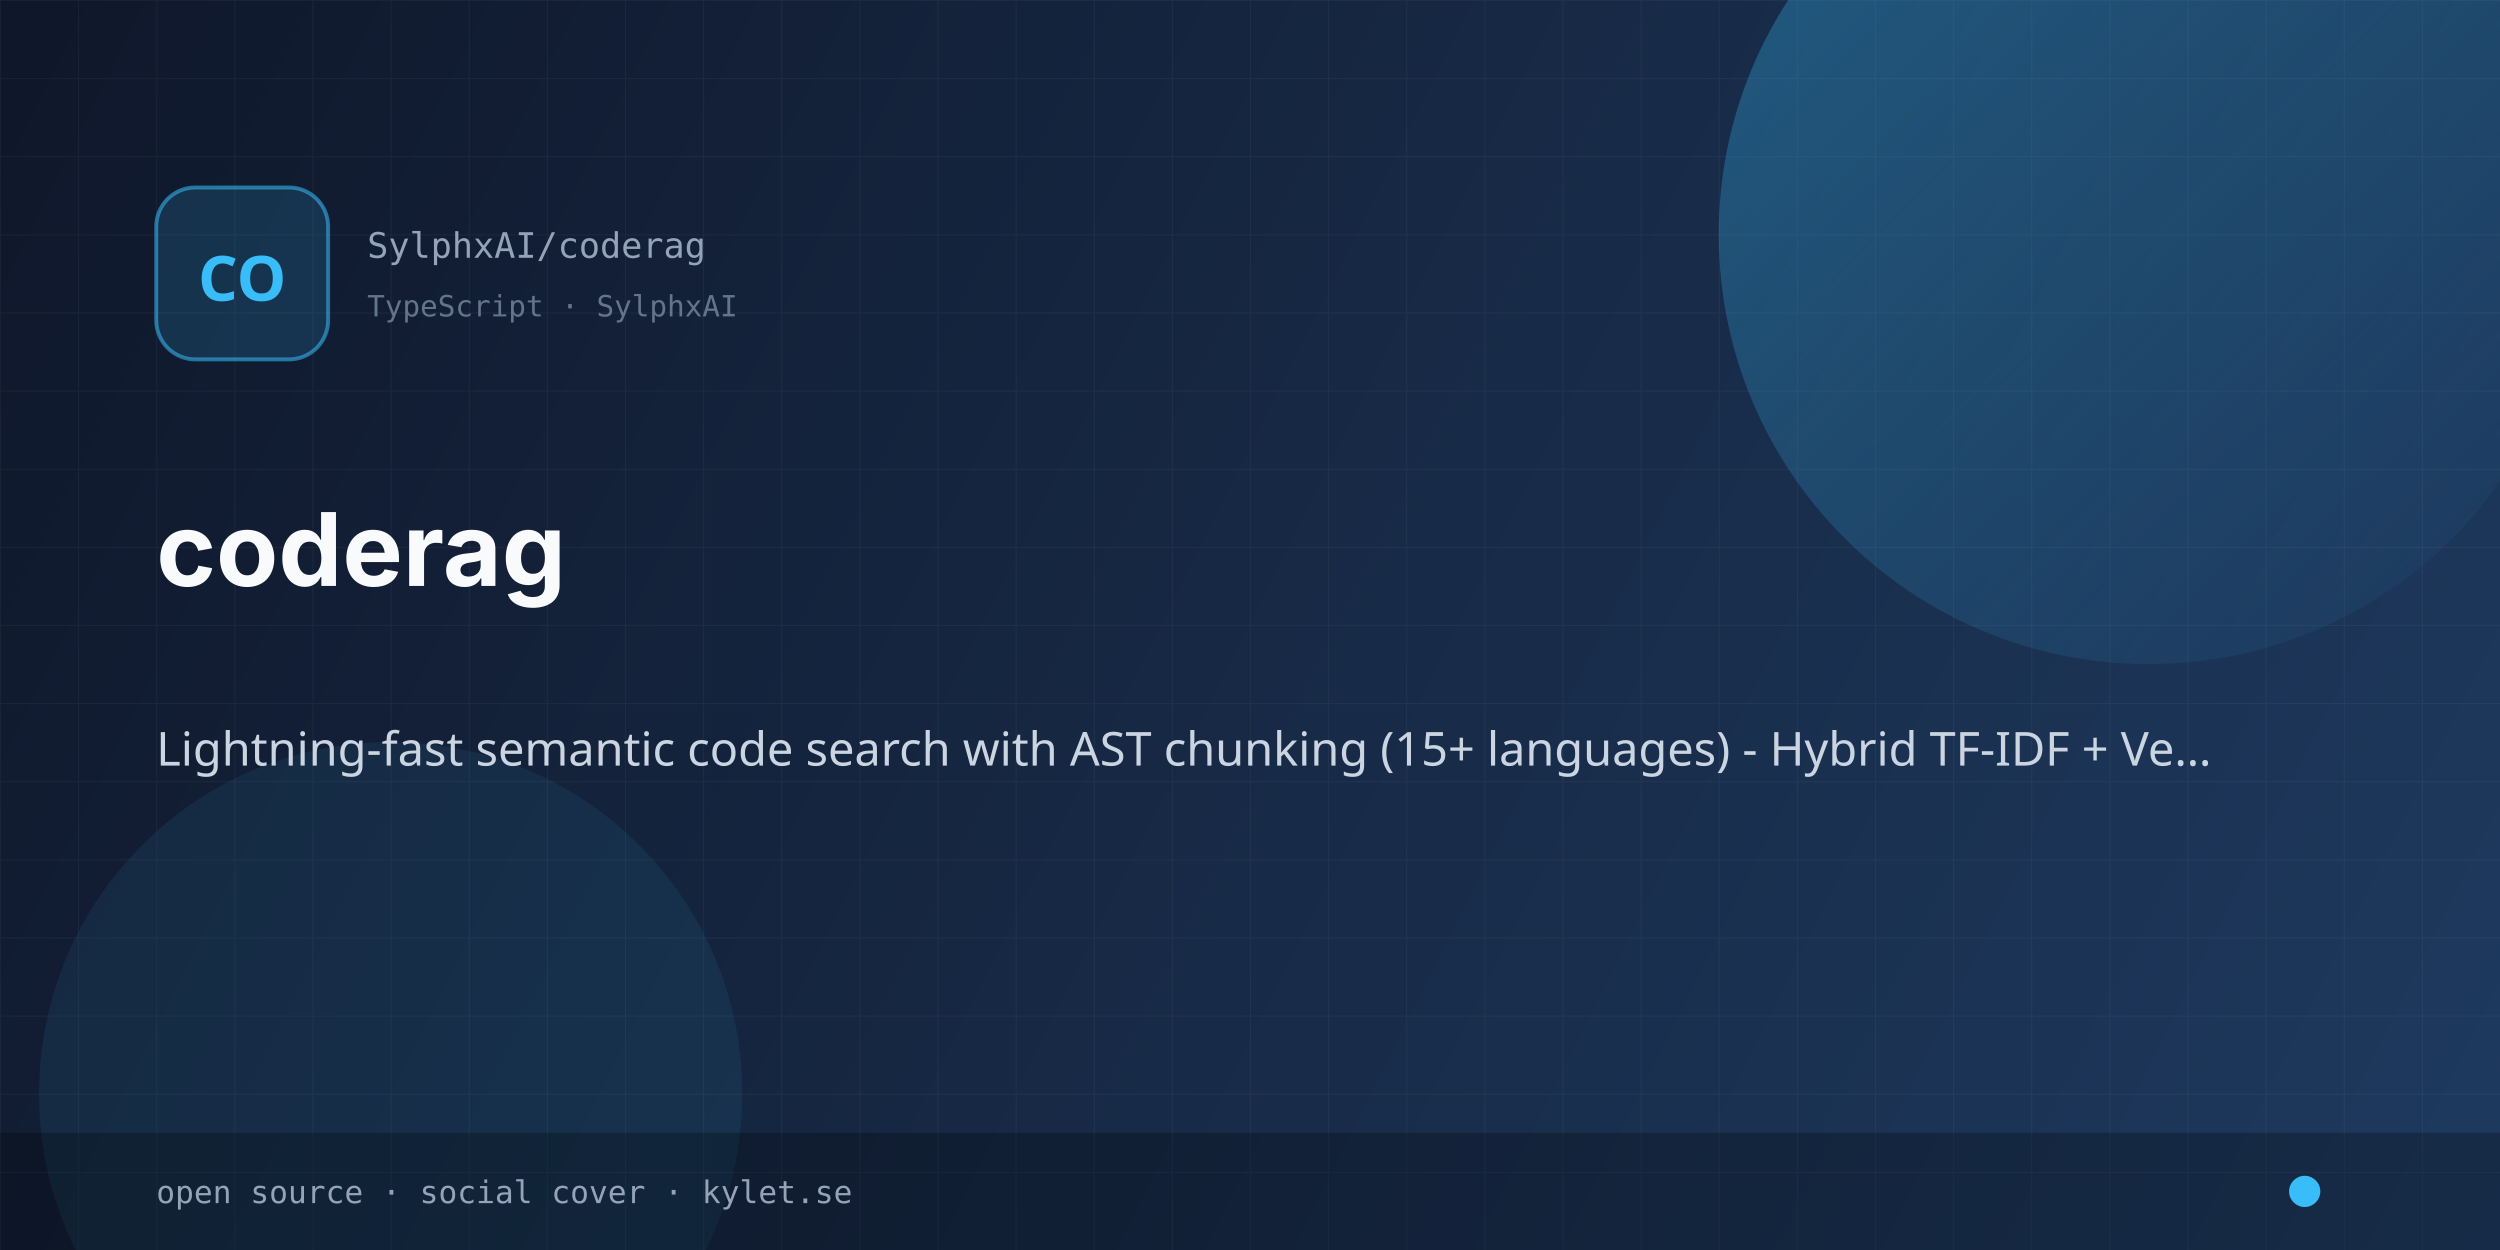
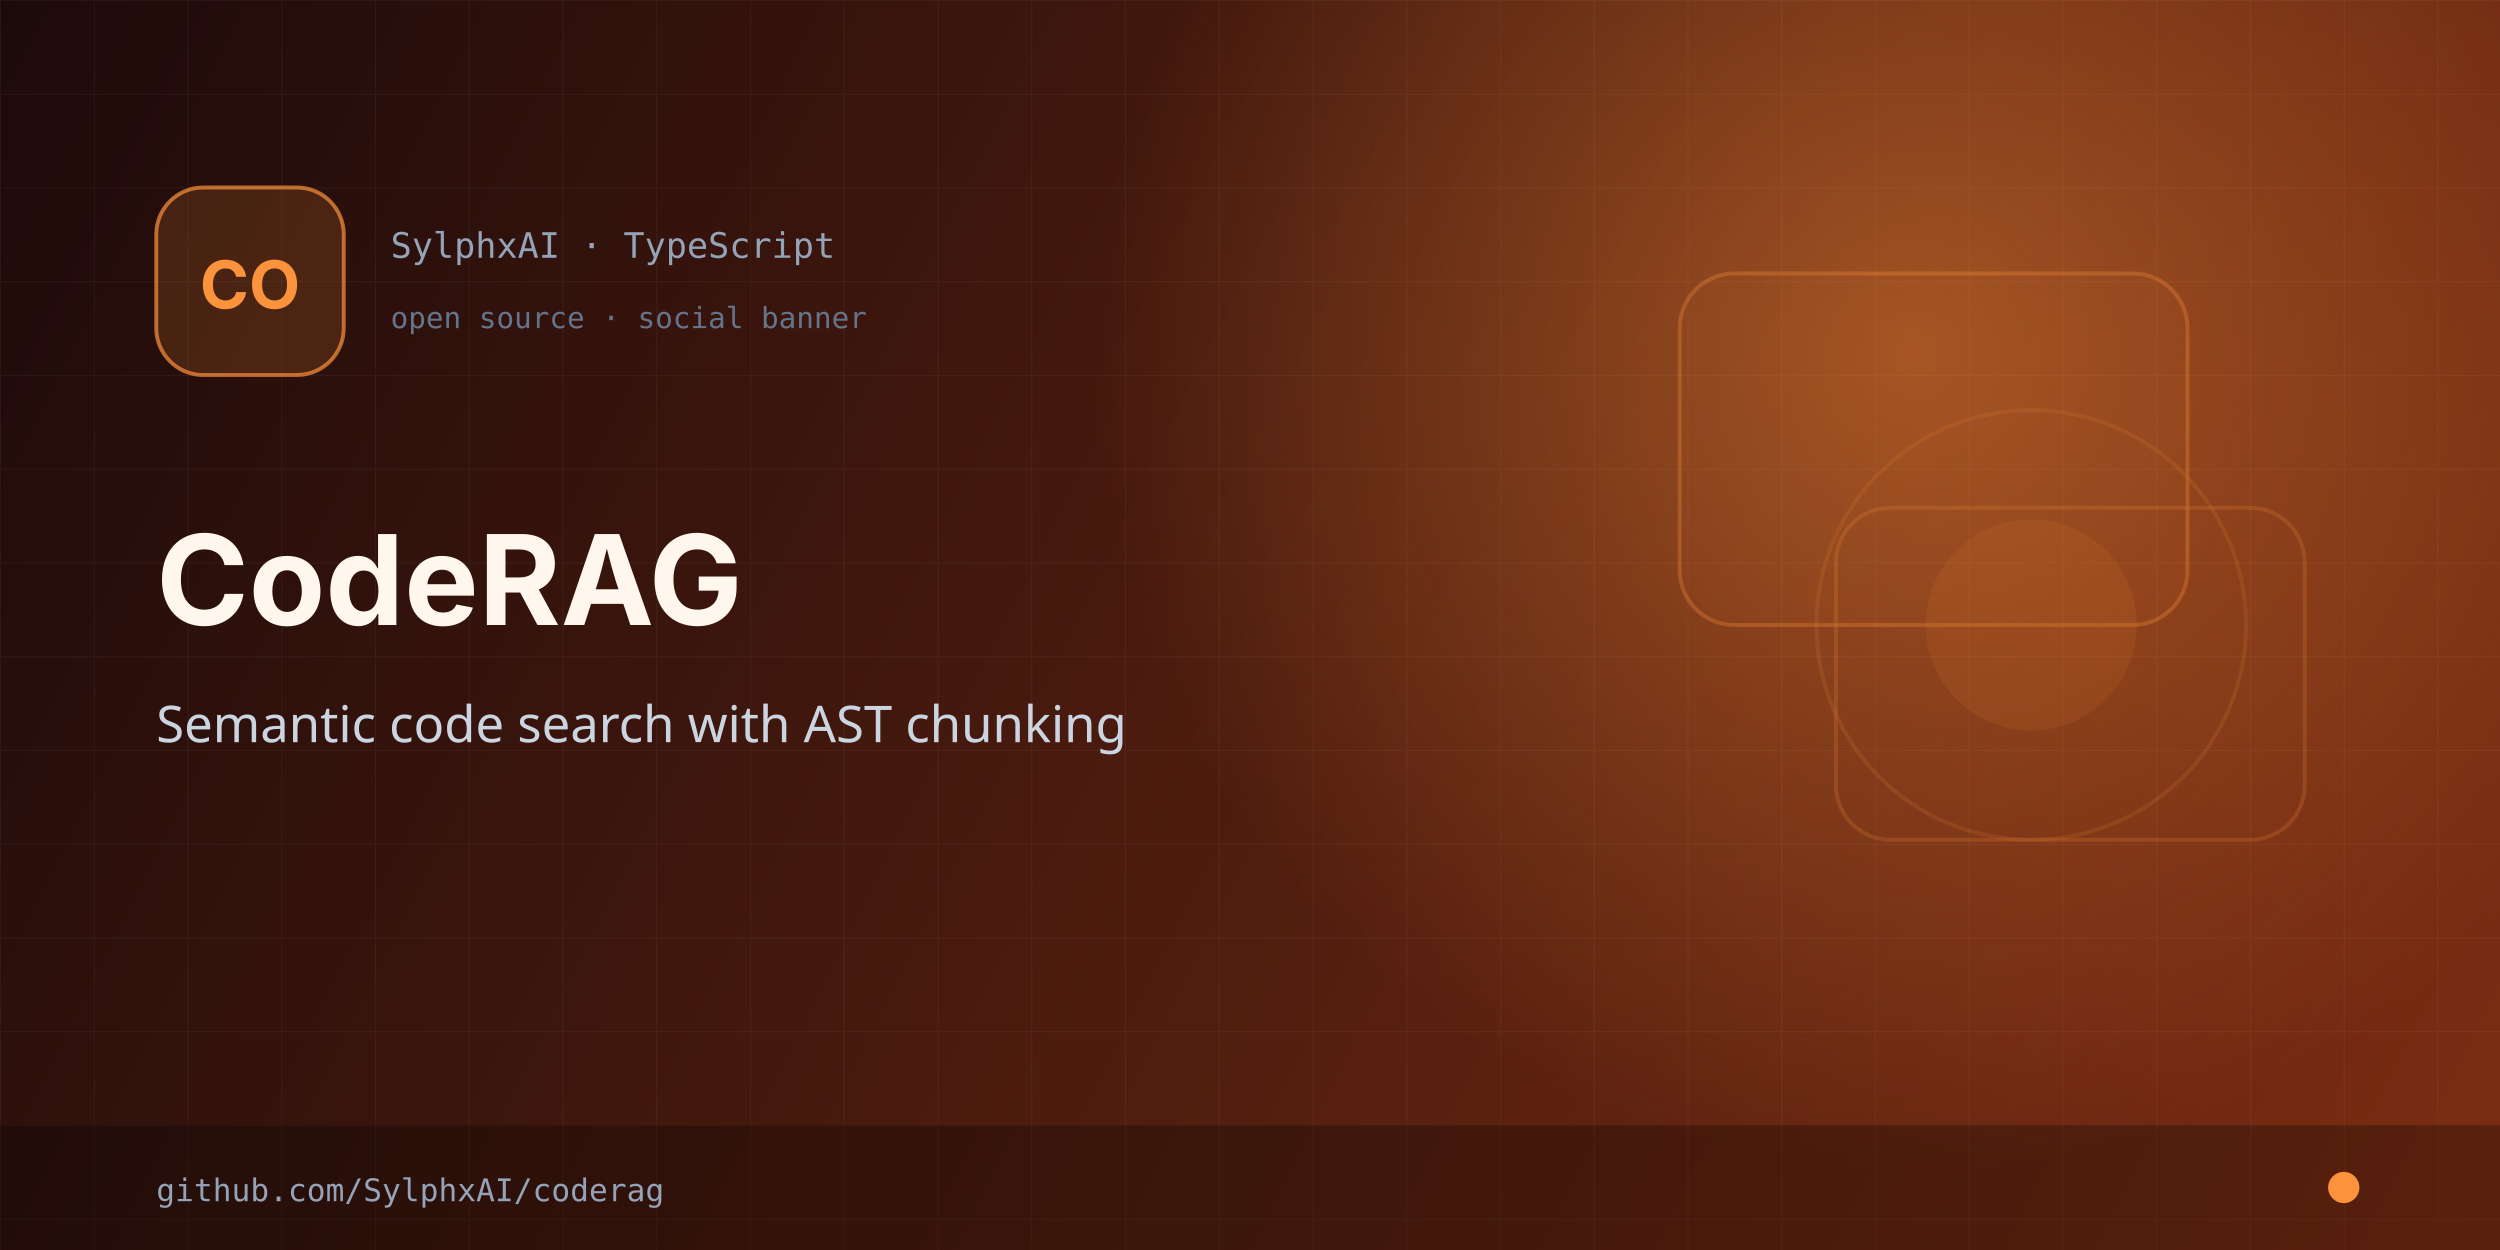
- <svg xmlns="http://www.w3.org/2000/svg" width="1280" height="640" viewBox="0 0 1280 640">
+ <svg xmlns="http://www.w3.org/2000/svg" width="1280" height="640" viewBox="0 0 1280 640" fill="none">
  <defs>
    <linearGradient id="bg" x1="0" y1="0" x2="1280" y2="640" gradientUnits="userSpaceOnUse">
-       <stop offset="0%" stop-color="#0f172a" />
-       <stop offset="100%" stop-color="#1e3a5f" />
+       <stop offset="0%" stop-color="#1C0A0A" />
+       <stop offset="100%" stop-color="#7C2D12" />
    </linearGradient>
-     <linearGradient id="shine" x1="0" y1="0" x2="1" y2="1">
-       <stop offset="0%" stop-color="#38bdf8" stop-opacity="0.35" />
-       <stop offset="100%" stop-color="#38bdf8" stop-opacity="0" />
-     </linearGradient>
-     <pattern id="grid" width="40" height="40" patternUnits="userSpaceOnUse">
-       <path d="M 40 0 L 0 0 0 40" fill="none" stroke="white" stroke-opacity="0.04" stroke-width="1" />
+     <radialGradient id="glow" cx="0" cy="0" r="1" gradientUnits="userSpaceOnUse" gradientTransform="translate(980 180) rotate(90) scale(420 420)">
+       <stop offset="0%" stop-color="#FB923C" stop-opacity="0.45" />
+       <stop offset="100%" stop-color="#FB923C" stop-opacity="0" />
+     </radialGradient>
+     <pattern id="grid" width="48" height="48" patternUnits="userSpaceOnUse">
+       <path d="M 48 0 L 0 0 0 48" fill="none" stroke="#ffffff" stroke-opacity="0.045" stroke-width="1" />
    </pattern>
  </defs>
  <rect width="1280" height="640" fill="url(#bg)" />
  <rect width="1280" height="640" fill="url(#grid)" />
-   <circle cx="1100" cy="120" r="220" fill="url(#shine)" />
-   <circle cx="200" cy="560" r="180" fill="#38bdf8" fill-opacity="0.08" />
-   <rect x="80" y="96" width="88" height="88" rx="20" fill="#38bdf8" fill-opacity="0.15" stroke="#38bdf8" stroke-opacity="0.55" stroke-width="2" />
-   <text x="124" y="154" text-anchor="middle" fill="#38bdf8" font-family="ui-sans-serif, system-ui, sans-serif" font-size="32" font-weight="700">CO</text>
-   <text x="188" y="132" fill="#94a3b8" font-family="ui-monospace, SFMono-Regular, Menlo, monospace" font-size="18">SylphxAI/coderag</text>
-   <text x="188" y="162" fill="#64748b" font-family="ui-monospace, SFMono-Regular, Menlo, monospace" font-size="15">TypeScript  ·  SylphxAI</text>
-   <text x="80" y="300" fill="#f8fafc" font-family="ui-sans-serif, system-ui, -apple-system, Segoe UI, sans-serif" font-size="52" font-weight="700">coderag</text>
-   <text x="80" y="392" fill="#cbd5e1" font-family="ui-sans-serif, system-ui, sans-serif" font-size="24">Lightning-fast semantic code search with AST chunking (15+ languages) - Hybrid TF-IDF + Ve…</text>
-   <rect x="0" y="580" width="1280" height="60" fill="black" fill-opacity="0.25" />
-   <text x="80" y="616" fill="#94a3b8" font-family="ui-monospace, SFMono-Regular, Menlo, monospace" font-size="16">open source · social cover · kylet.se</text>
-   <circle cx="1180" cy="610" r="8" fill="#38bdf8" />
+   <rect width="1280" height="640" fill="url(#glow)" />
+   <g opacity="0.55">
+     <rect x="860" y="140" width="260" height="180" rx="28" stroke="#FB923C" stroke-opacity="0.55" stroke-width="2" fill="#FB923C" fill-opacity="0.06" />
+     <rect x="940" y="260" width="240" height="170" rx="28" stroke="#FB923C" stroke-opacity="0.35" stroke-width="2" fill="none" />
+     <circle cx="1040" cy="320" r="110" stroke="#FB923C" stroke-opacity="0.25" stroke-width="2" fill="none" />
+     <circle cx="1040" cy="320" r="54" fill="#FB923C" fill-opacity="0.18" />
+   </g>
+   <rect x="80" y="96" width="96" height="96" rx="24" fill="#FB923C" fill-opacity="0.16" stroke="#FB923C" stroke-opacity="0.7" stroke-width="2" />
+   <text x="128" y="158" text-anchor="middle" fill="#FB923C" font-family="ui-sans-serif, system-ui, -apple-system, Segoe UI, sans-serif" font-size="34" font-weight="700">CO</text>
+   <text x="200" y="132" fill="#94A3B8" font-family="ui-monospace, SFMono-Regular, Menlo, monospace" font-size="18">SylphxAI  ·  TypeScript</text>
+   <text x="200" y="168" fill="#64748B" font-family="ui-monospace, SFMono-Regular, Menlo, monospace" font-size="15">open source · social banner</text>
+   <text x="80" y="320" fill="#FFF7ED" font-family="ui-sans-serif, system-ui, -apple-system, Segoe UI, sans-serif" font-size="64" font-weight="700">CodeRAG</text>
+   <text x="80" y="380" fill="#CBD5E1" font-family="ui-sans-serif, system-ui, sans-serif" font-size="26">Semantic code search with AST chunking</text>
+   <rect x="0" y="576" width="1280" height="64" fill="#000000" fill-opacity="0.28" />
+   <text x="80" y="615" fill="#94A3B8" font-family="ui-monospace, SFMono-Regular, Menlo, monospace" font-size="16">github.com/SylphxAI/coderag</text>
+   <circle cx="1200" cy="608" r="8" fill="#FB923C" />
</svg>
